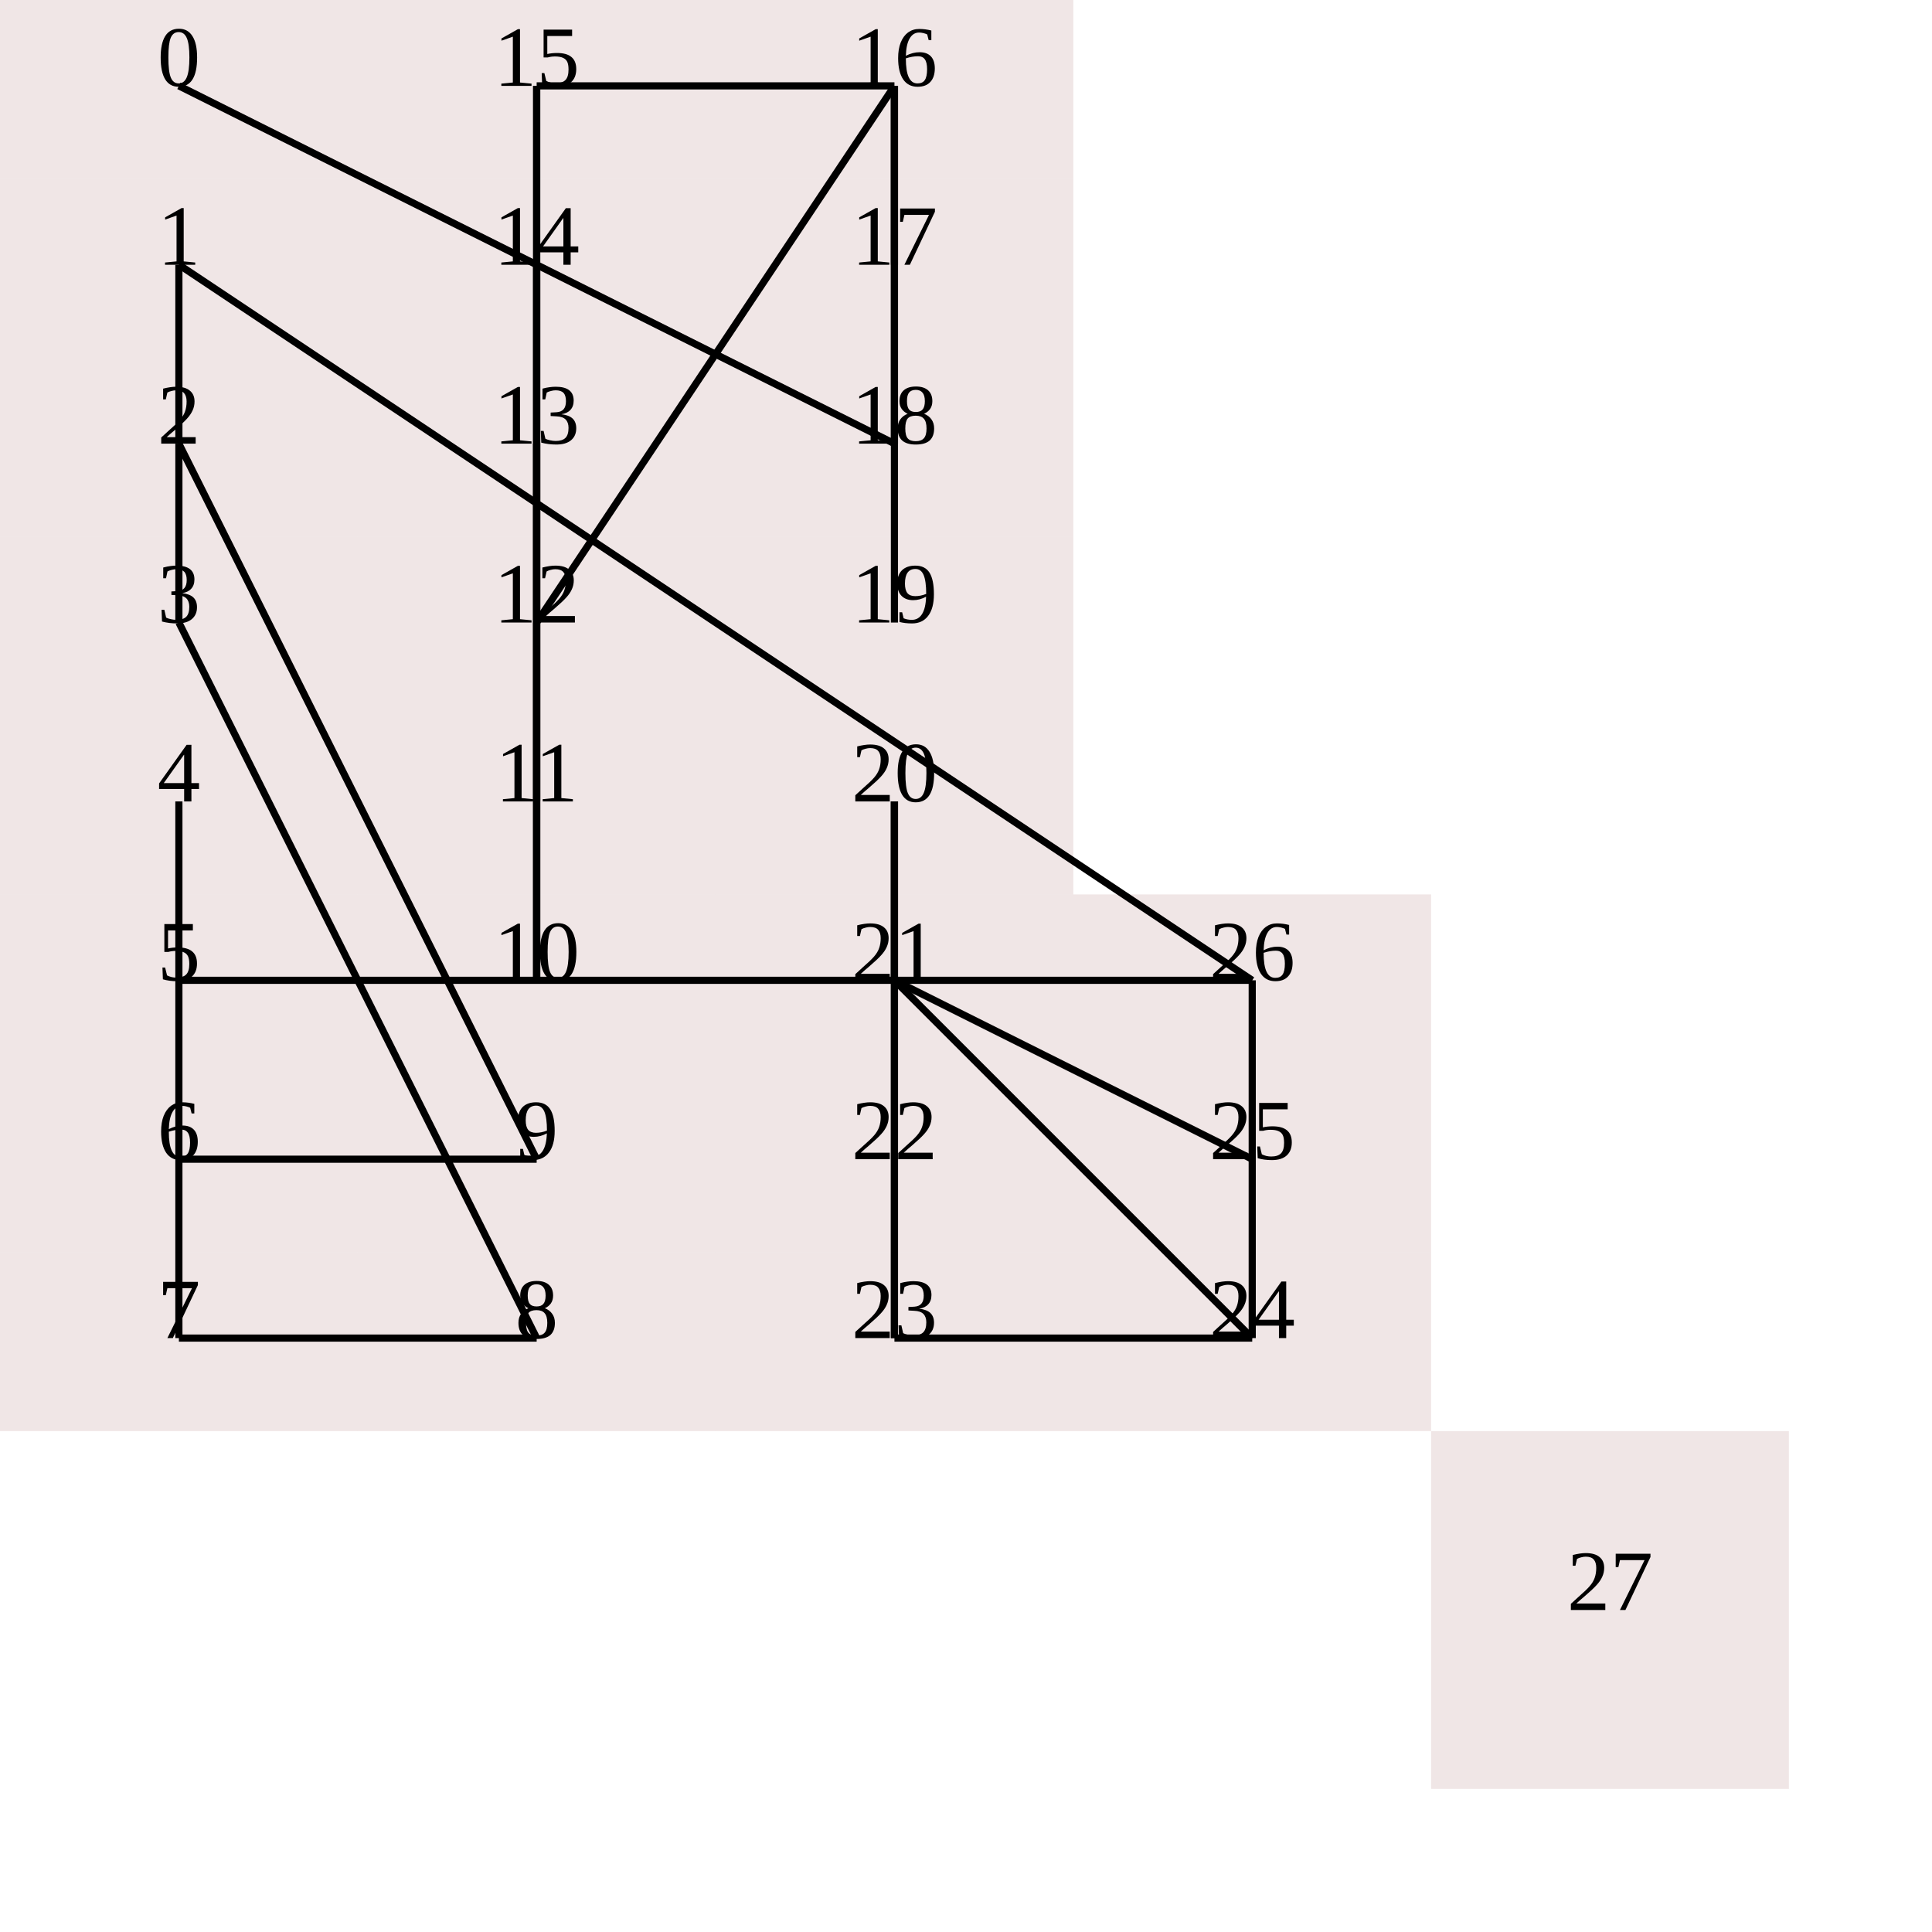
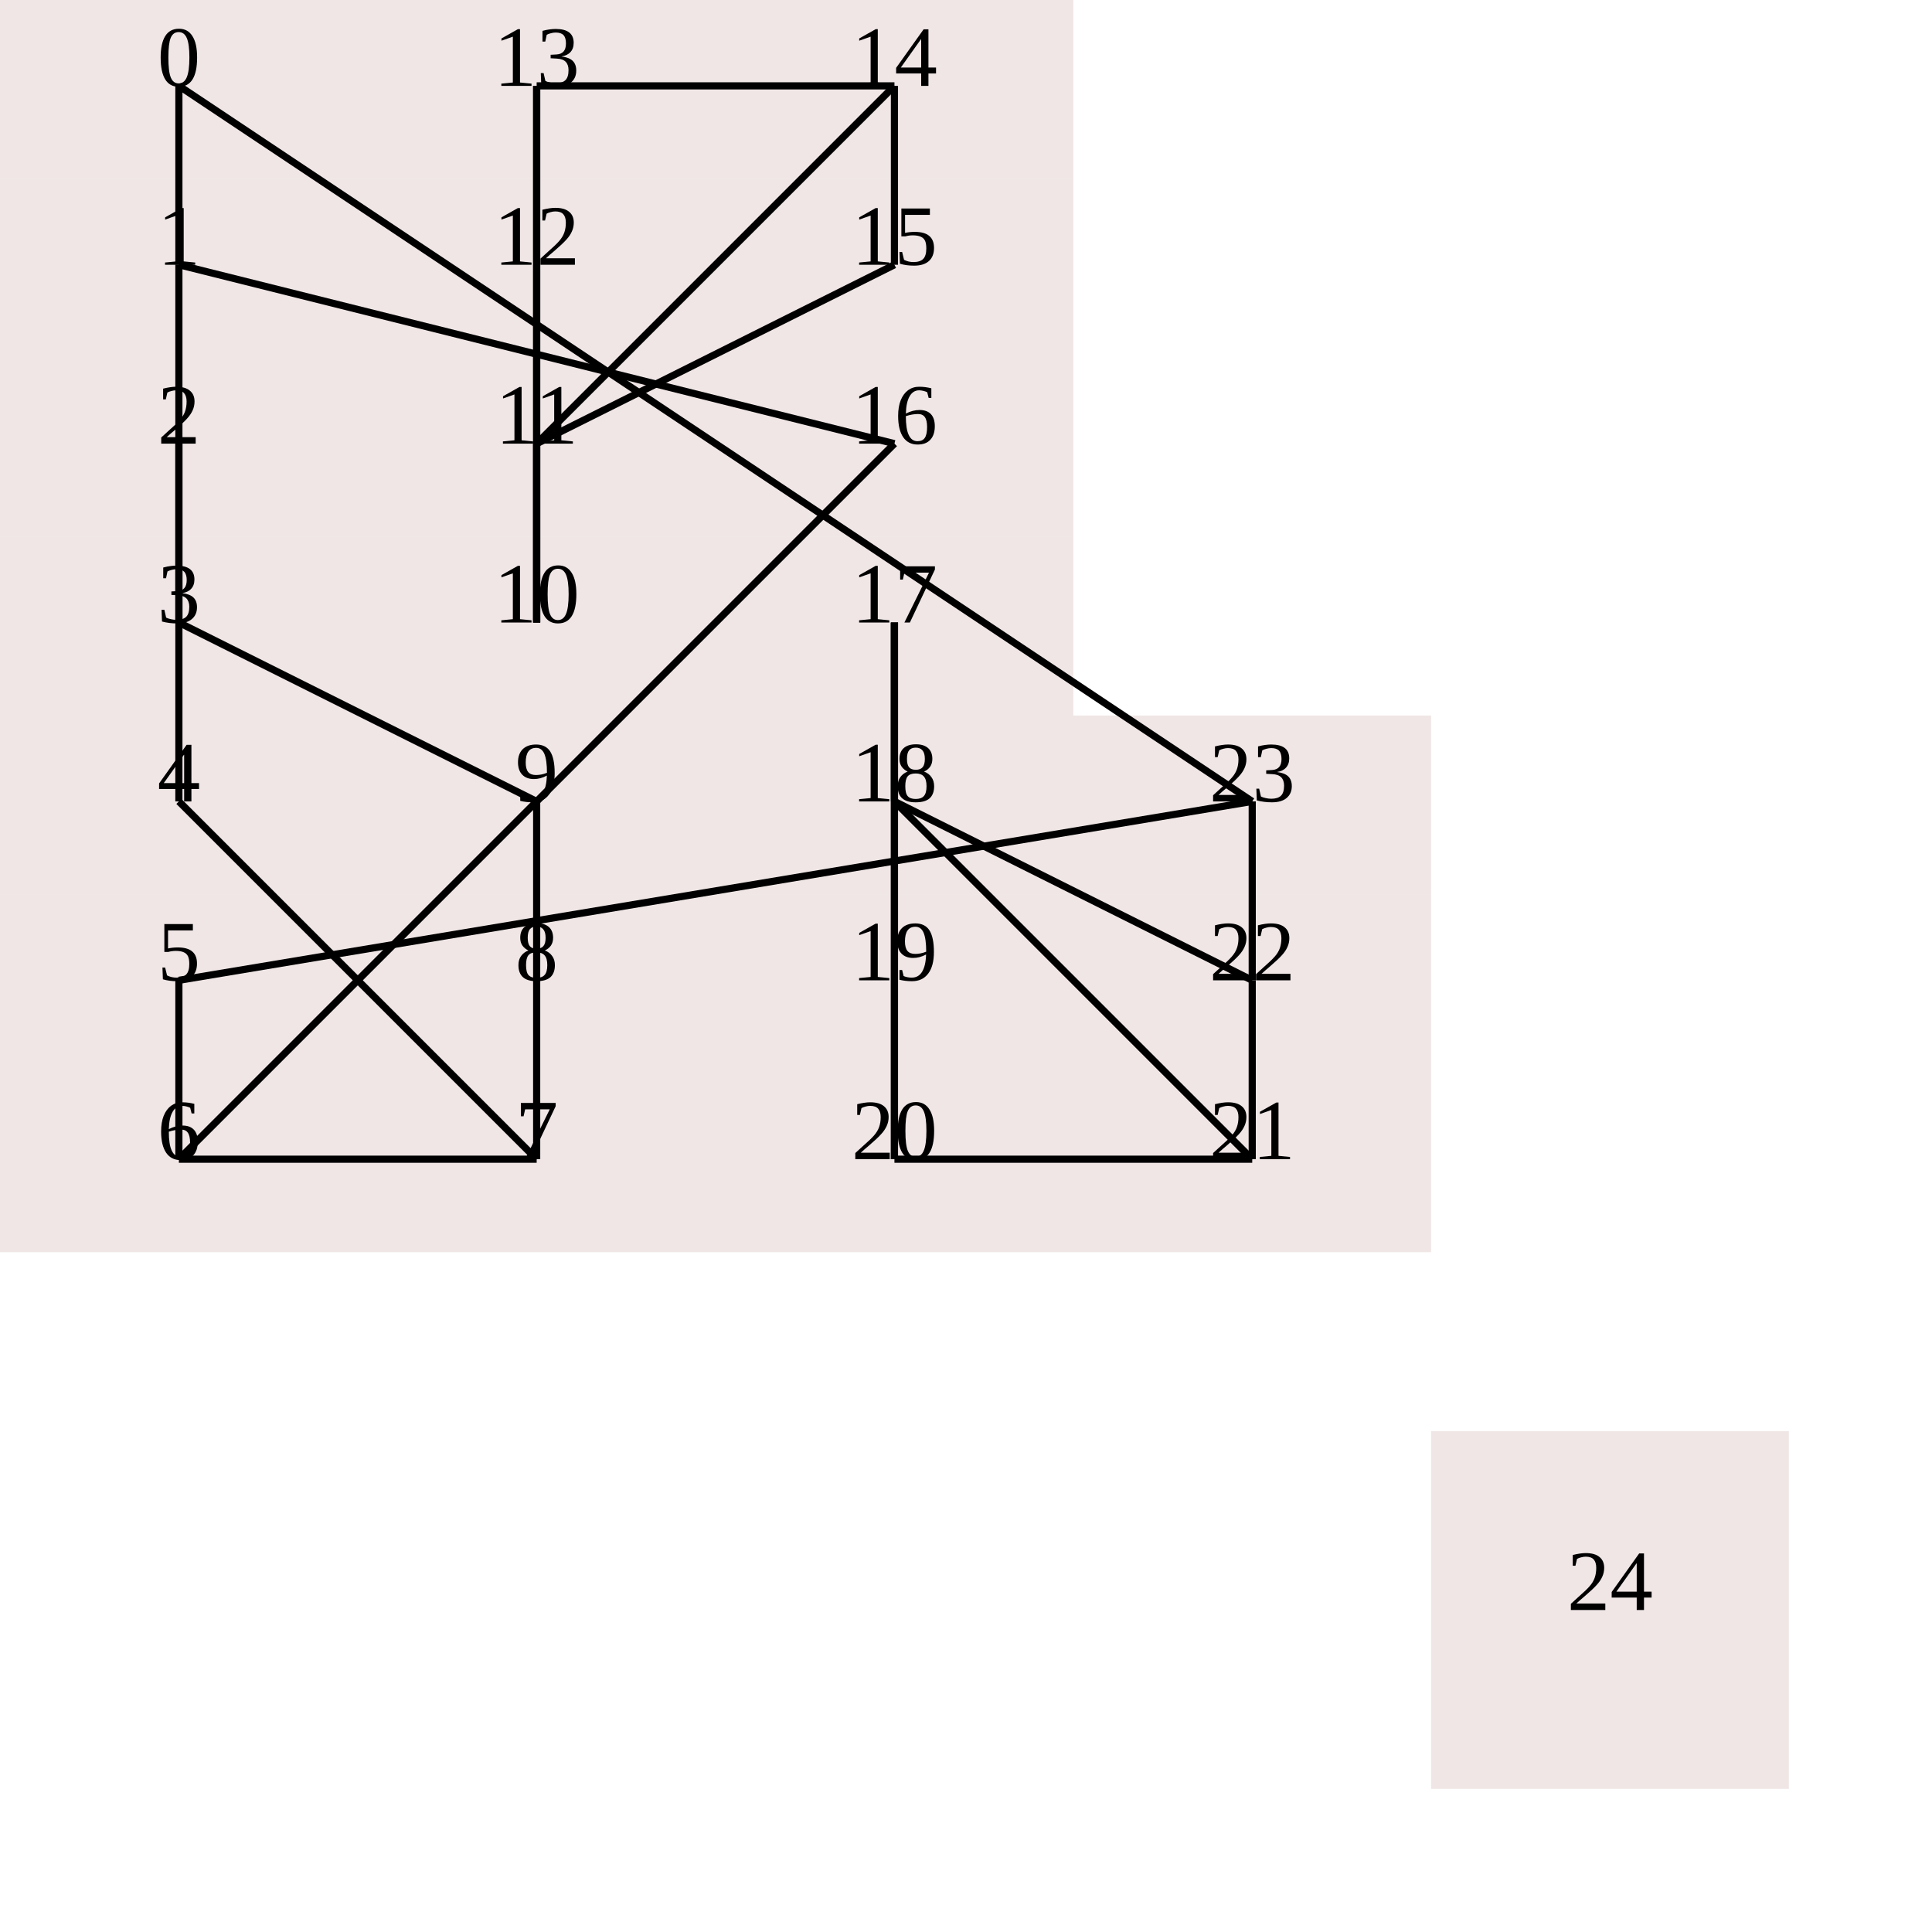
<svg xmlns="http://www.w3.org/2000/svg" width="270" height="270">
  <rect x="0" y="0" width="270" height="270" fill="rgb(255,255,255)" />
  <rect x="0" y="0" width="225" height="225" fill="rgba(255,255,255,1)" />
  <rect x="0" y="0" width="50" height="25" fill="rgba(100,0,0,0.1)" />
  <text x="25" y="12" text-anchor="middle" alignment-baseline="middle" fill="black">0</text>
  <rect x="0" y="25" width="50" height="25" fill="rgba(100,0,0,0.1)" />
  <text x="25" y="37" text-anchor="middle" alignment-baseline="middle" fill="black">1</text>
  <rect x="0" y="50" width="50" height="25" fill="rgba(100,0,0,0.1)" />
  <text x="25" y="62" text-anchor="middle" alignment-baseline="middle" fill="black">2</text>
  <rect x="0" y="75" width="50" height="25" fill="rgba(100,0,0,0.1)" />
  <text x="25" y="87" text-anchor="middle" alignment-baseline="middle" fill="black">3</text>
  <rect x="0" y="100" width="50" height="25" fill="rgba(100,0,0,0.1)" />
  <text x="25" y="112" text-anchor="middle" alignment-baseline="middle" fill="black">4</text>
  <rect x="0" y="125" width="50" height="25" fill="rgba(100,0,0,0.1)" />
  <text x="25" y="137" text-anchor="middle" alignment-baseline="middle" fill="black">5</text>
  <rect x="0" y="150" width="50" height="25" fill="rgba(100,0,0,0.1)" />
  <text x="25" y="162" text-anchor="middle" alignment-baseline="middle" fill="black">6</text>
-   <rect x="0" y="175" width="50" height="25" fill="rgba(100,0,0,0.1)" />
-   <text x="25" y="187" text-anchor="middle" alignment-baseline="middle" fill="black">7</text>
-   <rect x="50" y="175" width="50" height="25" fill="rgba(100,0,0,0.1)" />
-   <text x="75" y="187" text-anchor="middle" alignment-baseline="middle" fill="black">8</text>
  <rect x="50" y="150" width="50" height="25" fill="rgba(100,0,0,0.1)" />
-   <text x="75" y="162" text-anchor="middle" alignment-baseline="middle" fill="black">9</text>
+   <text x="75" y="162" text-anchor="middle" alignment-baseline="middle" fill="black">7</text>
  <rect x="50" y="125" width="50" height="25" fill="rgba(100,0,0,0.1)" />
-   <text x="75" y="137" text-anchor="middle" alignment-baseline="middle" fill="black">10</text>
+   <text x="75" y="137" text-anchor="middle" alignment-baseline="middle" fill="black">8</text>
  <rect x="50" y="100" width="50" height="25" fill="rgba(100,0,0,0.1)" />
-   <text x="75" y="112" text-anchor="middle" alignment-baseline="middle" fill="black">11</text>
+   <text x="75" y="112" text-anchor="middle" alignment-baseline="middle" fill="black">9</text>
  <rect x="50" y="75" width="50" height="25" fill="rgba(100,0,0,0.1)" />
-   <text x="75" y="87" text-anchor="middle" alignment-baseline="middle" fill="black">12</text>
+   <text x="75" y="87" text-anchor="middle" alignment-baseline="middle" fill="black">10</text>
  <rect x="50" y="50" width="50" height="25" fill="rgba(100,0,0,0.1)" />
-   <text x="75" y="62" text-anchor="middle" alignment-baseline="middle" fill="black">13</text>
+   <text x="75" y="62" text-anchor="middle" alignment-baseline="middle" fill="black">11</text>
  <rect x="50" y="25" width="50" height="25" fill="rgba(100,0,0,0.1)" />
-   <text x="75" y="37" text-anchor="middle" alignment-baseline="middle" fill="black">14</text>
+   <text x="75" y="37" text-anchor="middle" alignment-baseline="middle" fill="black">12</text>
  <rect x="50" y="0" width="50" height="25" fill="rgba(100,0,0,0.1)" />
-   <text x="75" y="12" text-anchor="middle" alignment-baseline="middle" fill="black">15</text>
+   <text x="75" y="12" text-anchor="middle" alignment-baseline="middle" fill="black">13</text>
  <rect x="100" y="0" width="50" height="25" fill="rgba(100,0,0,0.1)" />
-   <text x="125" y="12" text-anchor="middle" alignment-baseline="middle" fill="black">16</text>
+   <text x="125" y="12" text-anchor="middle" alignment-baseline="middle" fill="black">14</text>
  <rect x="100" y="25" width="50" height="25" fill="rgba(100,0,0,0.1)" />
-   <text x="125" y="37" text-anchor="middle" alignment-baseline="middle" fill="black">17</text>
+   <text x="125" y="37" text-anchor="middle" alignment-baseline="middle" fill="black">15</text>
  <rect x="100" y="50" width="50" height="25" fill="rgba(100,0,0,0.1)" />
-   <text x="125" y="62" text-anchor="middle" alignment-baseline="middle" fill="black">18</text>
+   <text x="125" y="62" text-anchor="middle" alignment-baseline="middle" fill="black">16</text>
  <rect x="100" y="75" width="50" height="25" fill="rgba(100,0,0,0.1)" />
-   <text x="125" y="87" text-anchor="middle" alignment-baseline="middle" fill="black">19</text>
+   <text x="125" y="87" text-anchor="middle" alignment-baseline="middle" fill="black">17</text>
  <rect x="100" y="100" width="50" height="25" fill="rgba(100,0,0,0.1)" />
-   <text x="125" y="112" text-anchor="middle" alignment-baseline="middle" fill="black">20</text>
+   <text x="125" y="112" text-anchor="middle" alignment-baseline="middle" fill="black">18</text>
  <rect x="100" y="125" width="50" height="25" fill="rgba(100,0,0,0.1)" />
-   <text x="125" y="137" text-anchor="middle" alignment-baseline="middle" fill="black">21</text>
+   <text x="125" y="137" text-anchor="middle" alignment-baseline="middle" fill="black">19</text>
  <rect x="100" y="150" width="50" height="25" fill="rgba(100,0,0,0.1)" />
-   <text x="125" y="162" text-anchor="middle" alignment-baseline="middle" fill="black">22</text>
-   <rect x="100" y="175" width="50" height="25" fill="rgba(100,0,0,0.1)" />
-   <text x="125" y="187" text-anchor="middle" alignment-baseline="middle" fill="black">23</text>
-   <rect x="150" y="175" width="50" height="25" fill="rgba(100,0,0,0.1)" />
-   <text x="175" y="187" text-anchor="middle" alignment-baseline="middle" fill="black">24</text>
+   <text x="125" y="162" text-anchor="middle" alignment-baseline="middle" fill="black">20</text>
  <rect x="150" y="150" width="50" height="25" fill="rgba(100,0,0,0.1)" />
-   <text x="175" y="162" text-anchor="middle" alignment-baseline="middle" fill="black">25</text>
+   <text x="175" y="162" text-anchor="middle" alignment-baseline="middle" fill="black">21</text>
  <rect x="150" y="125" width="50" height="25" fill="rgba(100,0,0,0.1)" />
-   <text x="175" y="137" text-anchor="middle" alignment-baseline="middle" fill="black">26</text>
+   <text x="175" y="137" text-anchor="middle" alignment-baseline="middle" fill="black">22</text>
+   <rect x="150" y="100" width="50" height="25" fill="rgba(100,0,0,0.1)" />
+   <text x="175" y="112" text-anchor="middle" alignment-baseline="middle" fill="black">23</text>
  <rect x="200" y="200" width="50" height="50" fill="rgba(100,0,0,0.1)" />
-   <text x="225" y="225" text-anchor="middle" alignment-baseline="middle" fill="black">27</text>
-   <line x1="25" y1="12" x2="125" y2="62" stroke="black" stroke-width="1" />
+   <text x="225" y="225" text-anchor="middle" alignment-baseline="middle" fill="black">24</text>
+   <line x1="25" y1="12" x2="175" y2="112" stroke="black" stroke-width="1" />
+   <line x1="25" y1="12" x2="25" y2="37" stroke="black" stroke-width="1" />
+   <line x1="25" y1="37" x2="125" y2="62" stroke="black" stroke-width="1" />
  <line x1="25" y1="37" x2="25" y2="62" stroke="black" stroke-width="1" />
-   <line x1="25" y1="37" x2="175" y2="137" stroke="black" stroke-width="1" />
-   <line x1="25" y1="62" x2="75" y2="162" stroke="black" stroke-width="1" />
+   <line x1="25" y1="62" x2="25" y2="112" stroke="black" stroke-width="1" />
  <line x1="25" y1="62" x2="25" y2="87" stroke="black" stroke-width="1" />
-   <line x1="25" y1="87" x2="75" y2="187" stroke="black" stroke-width="1" />
-   <line x1="25" y1="112" x2="25" y2="137" stroke="black" stroke-width="1" />
-   <line x1="25" y1="137" x2="175" y2="137" stroke="black" stroke-width="1" />
+   <line x1="25" y1="87" x2="75" y2="112" stroke="black" stroke-width="1" />
+   <line x1="25" y1="112" x2="75" y2="162" stroke="black" stroke-width="1" />
+   <line x1="25" y1="137" x2="175" y2="112" stroke="black" stroke-width="1" />
  <line x1="25" y1="137" x2="25" y2="162" stroke="black" stroke-width="1" />
+   <line x1="25" y1="162" x2="125" y2="62" stroke="black" stroke-width="1" />
  <line x1="25" y1="162" x2="75" y2="162" stroke="black" stroke-width="1" />
-   <line x1="25" y1="162" x2="25" y2="187" stroke="black" stroke-width="1" />
-   <line x1="25" y1="187" x2="75" y2="187" stroke="black" stroke-width="1" />
-   <line x1="75" y1="137" x2="75" y2="87" stroke="black" stroke-width="1" />
-   <line x1="75" y1="137" x2="75" y2="62" stroke="black" stroke-width="1" />
+   <line x1="75" y1="162" x2="75" y2="137" stroke="black" stroke-width="1" />
  <line x1="75" y1="137" x2="75" y2="112" stroke="black" stroke-width="1" />
-   <line x1="75" y1="112" x2="75" y2="12" stroke="black" stroke-width="1" />
-   <line x1="75" y1="112" x2="75" y2="37" stroke="black" stroke-width="1" />
+   <line x1="75" y1="87" x2="75" y2="37" stroke="black" stroke-width="1" />
+   <line x1="75" y1="87" x2="75" y2="12" stroke="black" stroke-width="1" />
  <line x1="75" y1="87" x2="75" y2="62" stroke="black" stroke-width="1" />
-   <line x1="75" y1="87" x2="125" y2="12" stroke="black" stroke-width="1" />
-   <line x1="75" y1="62" x2="75" y2="37" stroke="black" stroke-width="1" />
+   <line x1="75" y1="62" x2="125" y2="37" stroke="black" stroke-width="1" />
+   <line x1="75" y1="62" x2="125" y2="12" stroke="black" stroke-width="1" />
  <line x1="75" y1="37" x2="75" y2="12" stroke="black" stroke-width="1" />
  <line x1="75" y1="12" x2="125" y2="12" stroke="black" stroke-width="1" />
  <line x1="125" y1="12" x2="125" y2="37" stroke="black" stroke-width="1" />
-   <line x1="125" y1="12" x2="125" y2="87" stroke="black" stroke-width="1" />
-   <line x1="125" y1="12" x2="125" y2="62" stroke="black" stroke-width="1" />
-   <line x1="125" y1="112" x2="125" y2="137" stroke="black" stroke-width="1" />
-   <line x1="125" y1="112" x2="125" y2="162" stroke="black" stroke-width="1" />
-   <line x1="125" y1="112" x2="125" y2="187" stroke="black" stroke-width="1" />
-   <line x1="125" y1="137" x2="175" y2="187" stroke="black" stroke-width="1" />
-   <line x1="125" y1="137" x2="175" y2="162" stroke="black" stroke-width="1" />
-   <line x1="125" y1="162" x2="125" y2="187" stroke="black" stroke-width="1" />
-   <line x1="125" y1="187" x2="175" y2="187" stroke="black" stroke-width="1" />
-   <line x1="175" y1="187" x2="175" y2="162" stroke="black" stroke-width="1" />
+   <line x1="125" y1="87" x2="125" y2="162" stroke="black" stroke-width="1" />
+   <line x1="125" y1="87" x2="125" y2="112" stroke="black" stroke-width="1" />
+   <line x1="125" y1="87" x2="125" y2="137" stroke="black" stroke-width="1" />
+   <line x1="125" y1="112" x2="175" y2="137" stroke="black" stroke-width="1" />
+   <line x1="125" y1="112" x2="175" y2="162" stroke="black" stroke-width="1" />
+   <line x1="125" y1="137" x2="125" y2="162" stroke="black" stroke-width="1" />
+   <line x1="125" y1="162" x2="175" y2="162" stroke="black" stroke-width="1" />
  <line x1="175" y1="162" x2="175" y2="137" stroke="black" stroke-width="1" />
+   <line x1="175" y1="137" x2="175" y2="112" stroke="black" stroke-width="1" />
</svg>
